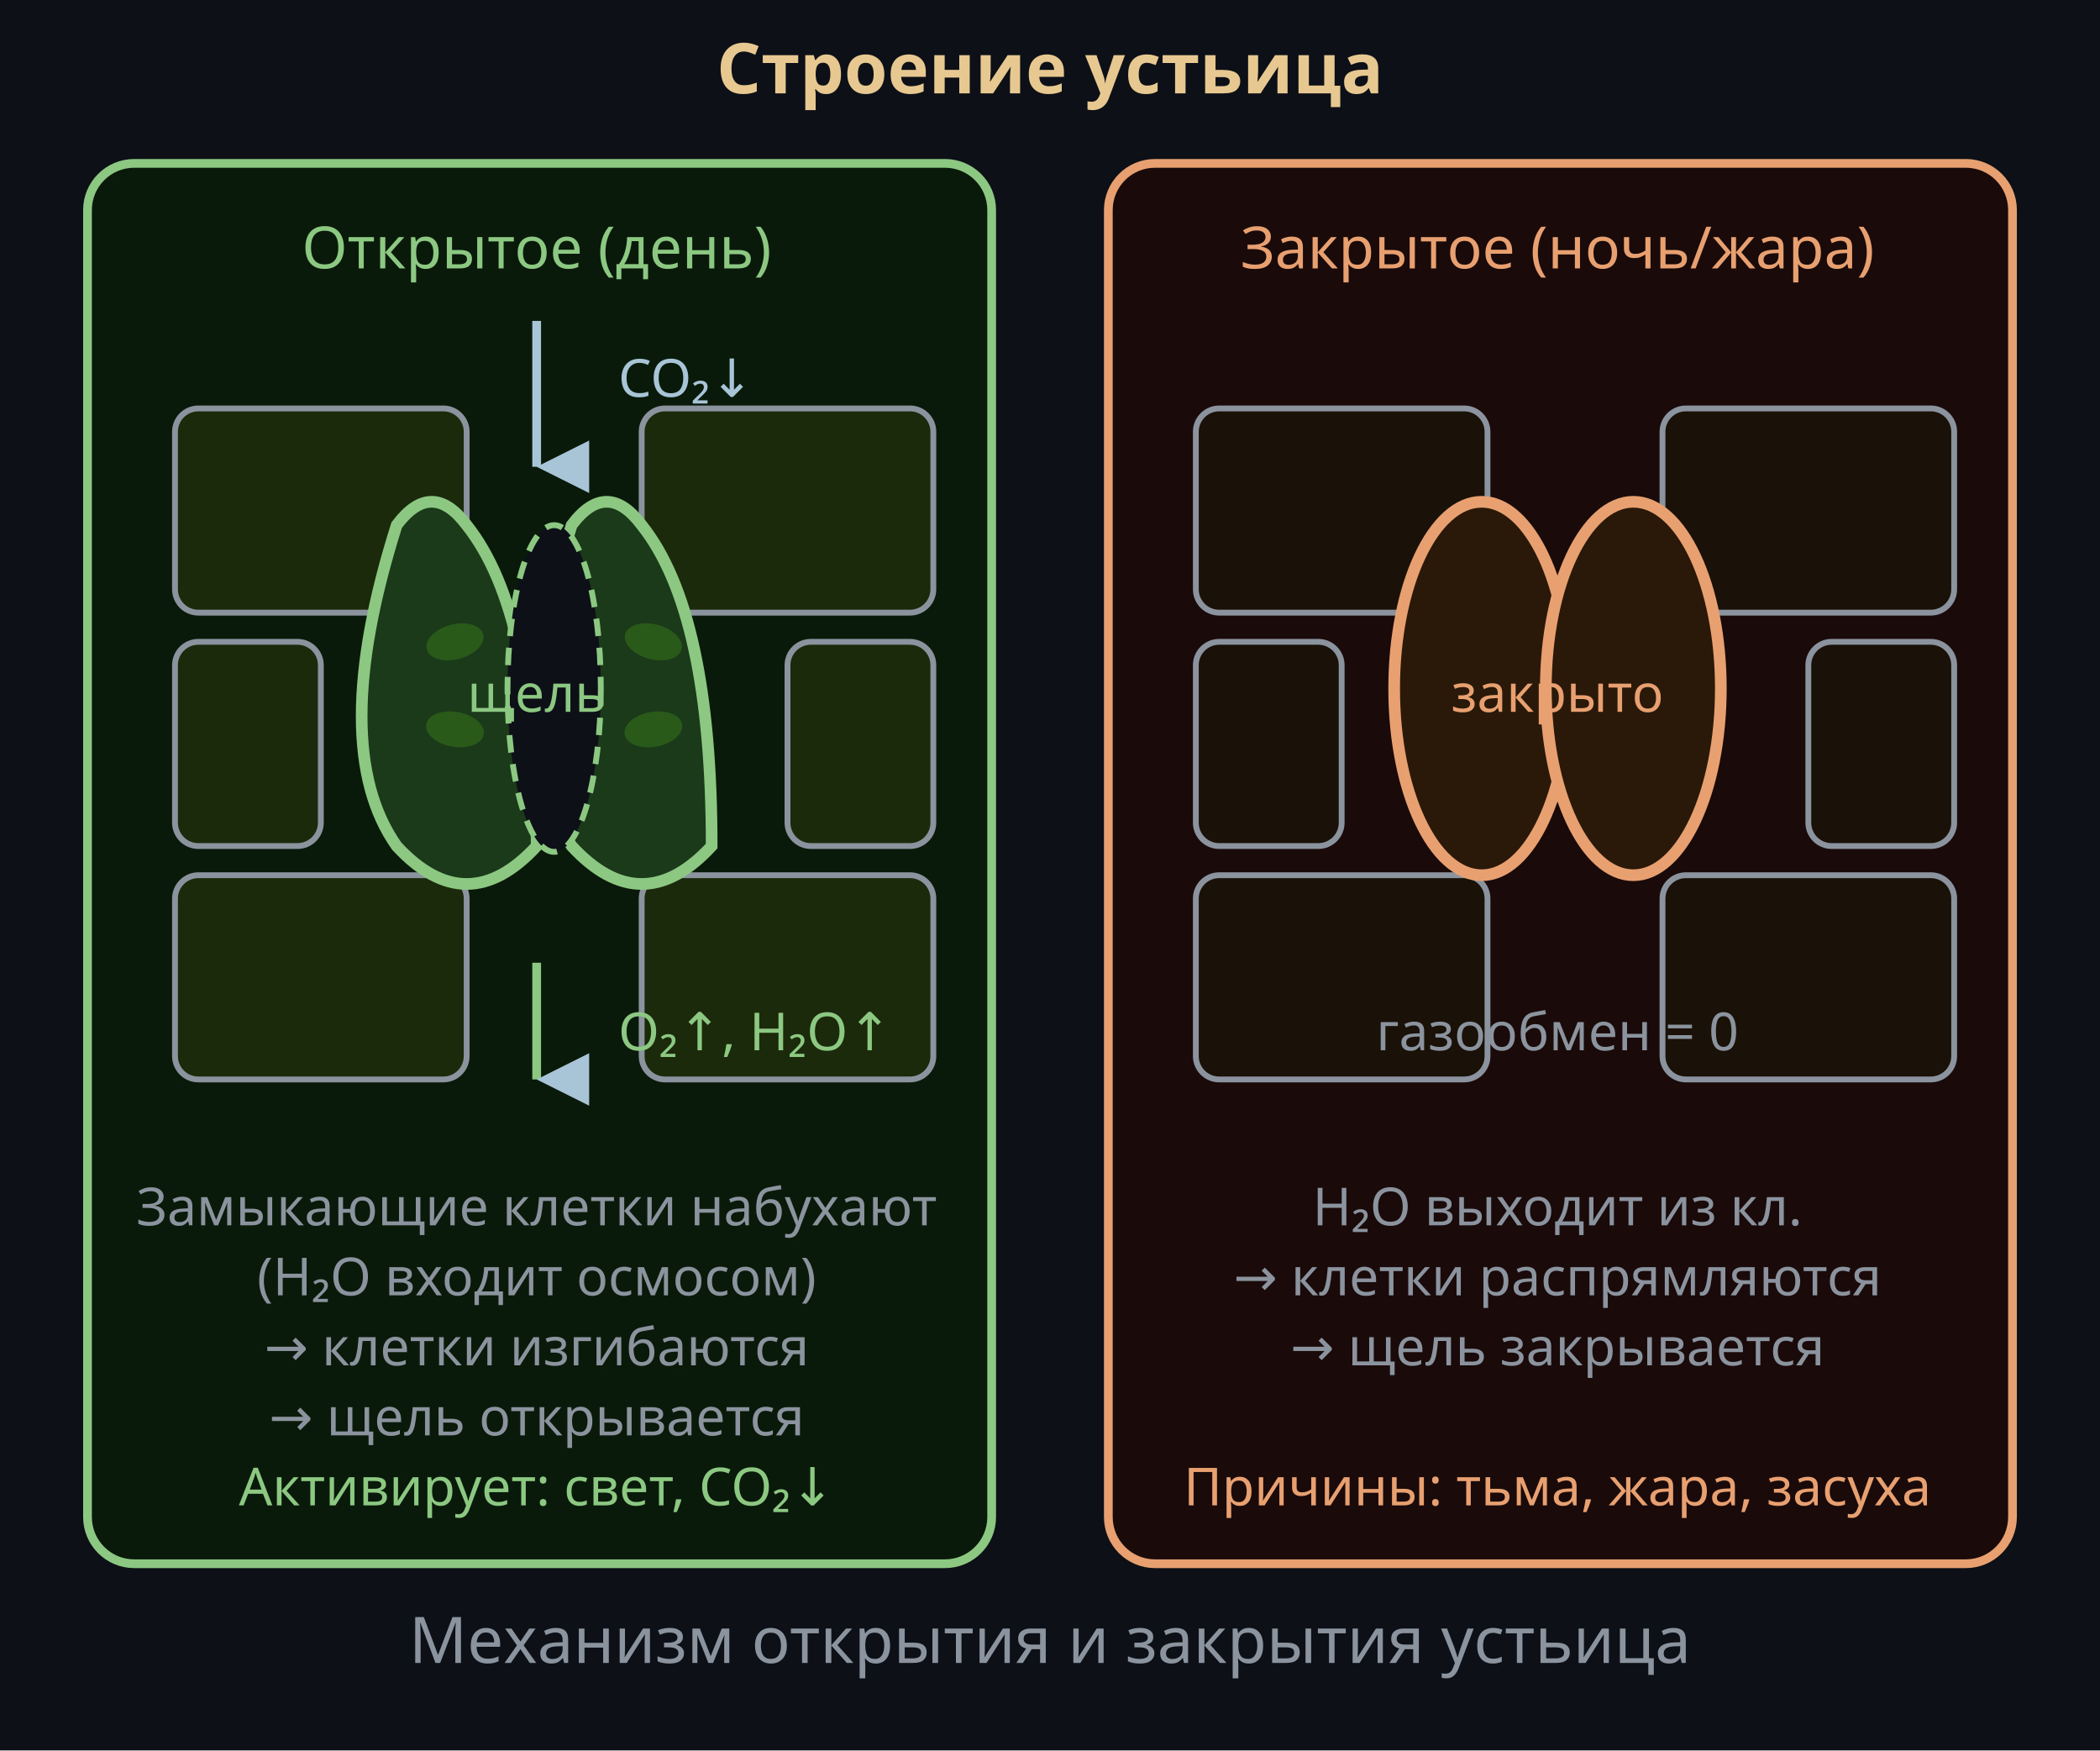
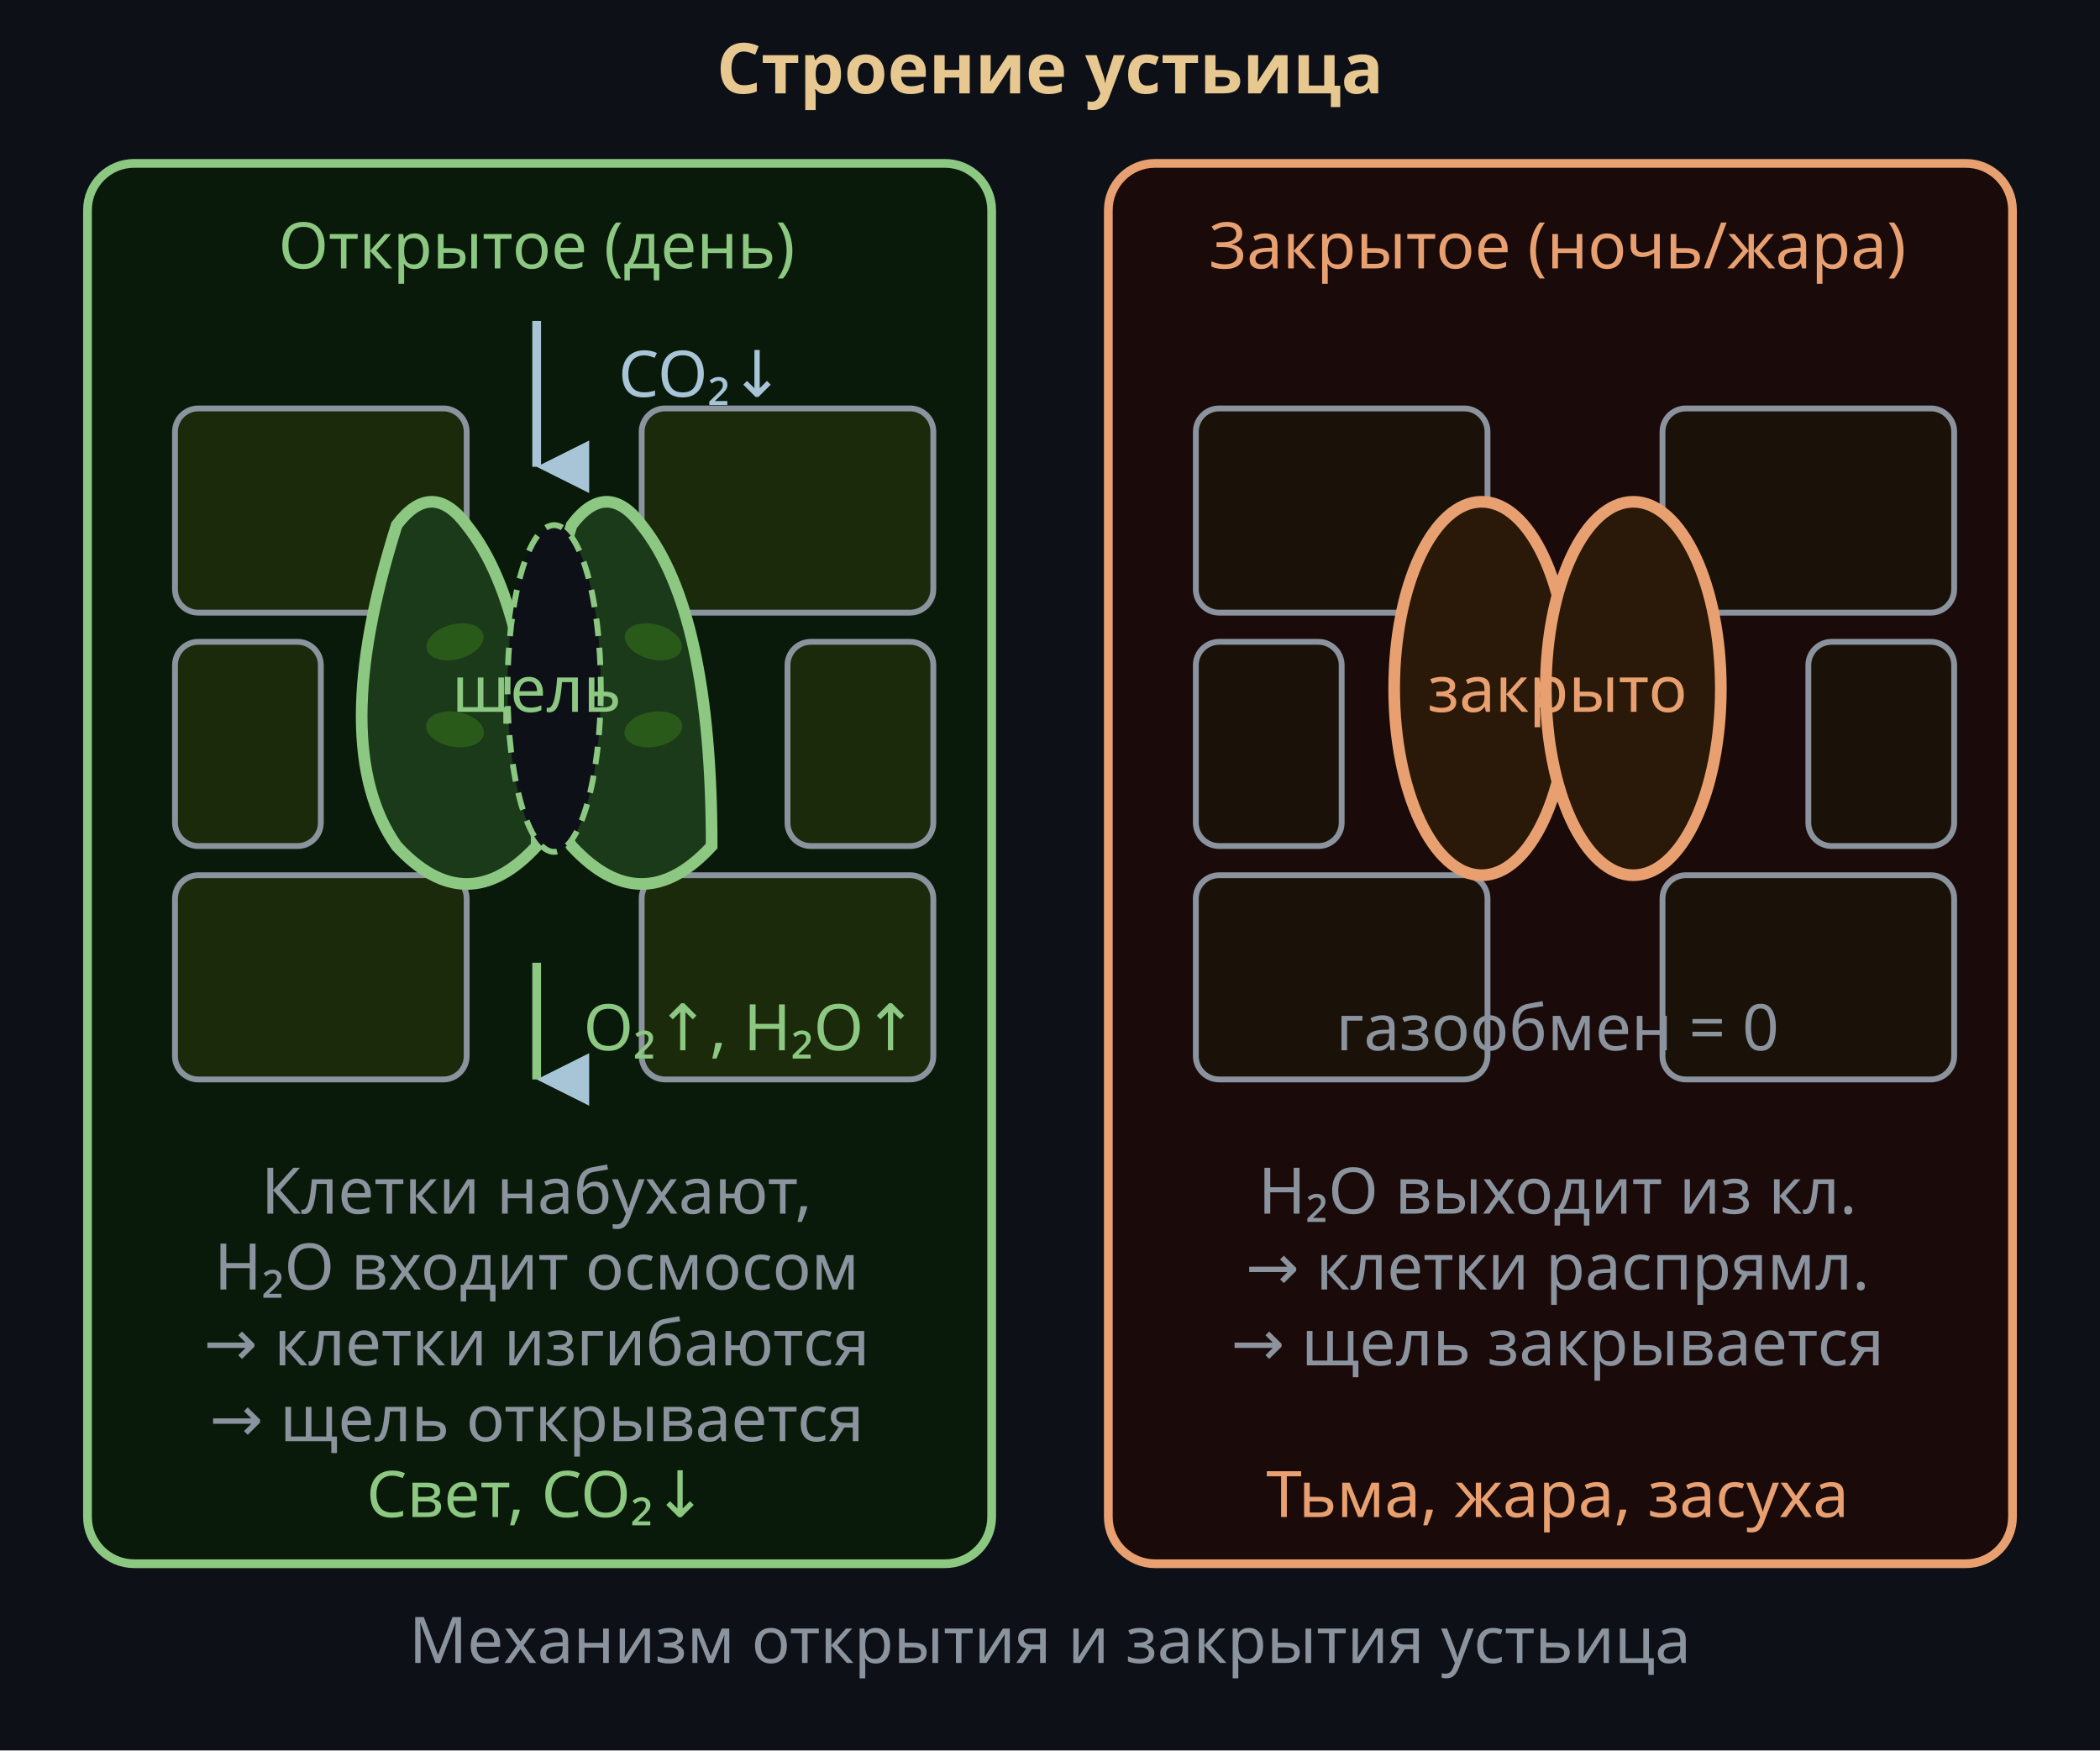
<svg xmlns="http://www.w3.org/2000/svg" viewBox="0 0 360 300" font-family="system-ui,sans-serif">
  <rect width="360" height="300" fill="#0d1117" />
  <text x="180" y="16" text-anchor="middle" font-size="12" fill="#e8c891" font-weight="600">Строение устьица</text>
  <rect x="15" y="28" width="155" height="240" rx="8" fill="#0a1a0a" stroke="#8cc882" stroke-width="1.5" />
-   <text x="92" y="46" text-anchor="middle" font-size="10" fill="#8cc882">Открытое (день)</text>
+   <text x="92" y="46" text-anchor="middle" font-size="11" fill="#8cc882">Открытое (день)</text>
  <g fill="#1a2a0a" stroke="#8b949e" stroke-width="1">
    <rect x="30" y="70" width="50" height="35" rx="4" />
    <rect x="110" y="70" width="50" height="35" rx="4" />
    <rect x="30" y="150" width="50" height="35" rx="4" />
    <rect x="110" y="150" width="50" height="35" rx="4" />
    <rect x="30" y="110" width="25" height="35" rx="4" />
    <rect x="135" y="110" width="25" height="35" rx="4" />
  </g>
  <path d="M80,90 Q92,105 92,145 Q80,158 68,145 Q56,128 68,90 Q74,82 80,90Z" fill="#1a3a1a" stroke="#8cc882" stroke-width="2" />
  <path d="M110,90 Q122,105 122,145 Q110,158 98,145 Q86,128 98,90 Q104,82 110,90Z" fill="#1a3a1a" stroke="#8cc882" stroke-width="2" />
  <ellipse cx="95" cy="118" rx="8" ry="28" fill="#0d1117" stroke="#8cc882" stroke-width="1" stroke-dasharray="3,2" />
-   <text x="92" y="122" text-anchor="middle" font-size="9" fill="#8cc882">щель</text>
+   <text x="92" y="122" text-anchor="middle" font-size="11" fill="#8cc882">щель</text>
  <ellipse cx="78" cy="110" rx="5" ry="3" fill="#2a5a1a" transform="rotate(-15,78,110)" />
  <ellipse cx="78" cy="125" rx="5" ry="3" fill="#2a5a1a" transform="rotate(10,78,125)" />
  <ellipse cx="112" cy="110" rx="5" ry="3" fill="#2a5a1a" transform="rotate(15,112,110)" />
  <ellipse cx="112" cy="125" rx="5" ry="3" fill="#2a5a1a" transform="rotate(-10,112,125)" />
  <path d="M92,55 L92,80" stroke="#a8c5d8" stroke-width="1.5" marker-end="url(#arr_down)" />
-   <text x="106" y="68" font-size="9" fill="#a8c5d8">CO₂↓</text>
+   <text x="106" y="68" font-size="11" fill="#a8c5d8">CO₂↓</text>
  <path d="M92,165 L92,185" stroke="#8cc882" stroke-width="1.5" marker-end="url(#arr_down)" />
-   <text x="106" y="180" font-size="9" fill="#8cc882">O₂↑, H₂O↑</text>
-   <text x="92" y="210" text-anchor="middle" font-size="9" fill="#8b949e">Замыкающие клетки набухают</text>
-   <text x="92" y="222" text-anchor="middle" font-size="9" fill="#8b949e">(H₂O входит осмосом)</text>
-   <text x="92" y="234" text-anchor="middle" font-size="9" fill="#8b949e">→ клетки изгибаются</text>
-   <text x="92" y="246" text-anchor="middle" font-size="9" fill="#8b949e">→ щель открывается</text>
-   <text x="92" y="258" text-anchor="middle" font-size="9" fill="#8cc882">Активирует: свет, CO₂↓</text>
+   <text x="100" y="180" font-size="11" fill="#8cc882">O₂↑, H₂O↑</text>
+   <text x="92" y="208" text-anchor="middle" font-size="11" fill="#8b949e">Клетки набухают,</text>
+   <text x="92" y="221" text-anchor="middle" font-size="11" fill="#8b949e">H₂O входит осмосом</text>
+   <text x="92" y="234" text-anchor="middle" font-size="11" fill="#8b949e">→ клетки изгибаются</text>
+   <text x="92" y="247" text-anchor="middle" font-size="11" fill="#8b949e">→ щель открывается</text>
+   <text x="92" y="260" text-anchor="middle" font-size="11" fill="#8cc882">Свет, CO₂↓</text>
  <rect x="190" y="28" width="155" height="240" rx="8" fill="#1a0a0a" stroke="#e8a070" stroke-width="1.5" />
-   <text x="267" y="46" text-anchor="middle" font-size="10" fill="#e8a070">Закрытое (ночь/жара)</text>
+   <text x="267" y="46" text-anchor="middle" font-size="11" fill="#e8a070">Закрытое (ночь/жара)</text>
  <g fill="#1a1208" stroke="#8b949e" stroke-width="1">
    <rect x="205" y="70" width="50" height="35" rx="4" />
    <rect x="285" y="70" width="50" height="35" rx="4" />
    <rect x="205" y="150" width="50" height="35" rx="4" />
    <rect x="285" y="150" width="50" height="35" rx="4" />
    <rect x="205" y="110" width="25" height="35" rx="4" />
    <rect x="310" y="110" width="25" height="35" rx="4" />
  </g>
  <ellipse cx="254" cy="118" rx="15" ry="32" fill="#2a1808" stroke="#e8a070" stroke-width="2" />
  <ellipse cx="280" cy="118" rx="15" ry="32" fill="#2a1808" stroke="#e8a070" stroke-width="2" />
-   <text x="267" y="122" text-anchor="middle" font-size="9" fill="#e8a070">закрыто</text>
-   <text x="267" y="180" text-anchor="middle" font-size="9" fill="#8b949e">газообмен = 0</text>
-   <text x="267" y="210" text-anchor="middle" font-size="9" fill="#8b949e">H₂O выходит из кл.</text>
-   <text x="267" y="222" text-anchor="middle" font-size="9" fill="#8b949e">→ клетки распрямляются</text>
-   <text x="267" y="234" text-anchor="middle" font-size="9" fill="#8b949e">→ щель закрывается</text>
-   <text x="267" y="258" text-anchor="middle" font-size="9" fill="#e8a070">Причины: тьма, жара, засуха</text>
+   <text x="267" y="122" text-anchor="middle" font-size="11" fill="#e8a070">закрыто</text>
+   <text x="267" y="180" text-anchor="middle" font-size="11" fill="#8b949e">газообмен = 0</text>
+   <text x="267" y="208" text-anchor="middle" font-size="11" fill="#8b949e">H₂O выходит из кл.</text>
+   <text x="267" y="221" text-anchor="middle" font-size="11" fill="#8b949e">→ клетки распрямл.</text>
+   <text x="267" y="234" text-anchor="middle" font-size="11" fill="#8b949e">→ щель закрывается</text>
+   <text x="267" y="260" text-anchor="middle" font-size="11" fill="#e8a070">Тьма, жара, засуха</text>
  <defs>
    <marker id="arr_down" markerWidth="6" markerHeight="6" refX="3" refY="6" orient="auto">
      <path d="M0,0 L3,6 L6,0Z" fill="#a8c5d8" />
    </marker>
  </defs>
-   <text x="180" y="285" text-anchor="middle" font-size="11" fill="#8b949e">Механизм открытия и закрытия устьица</text>
+   <text x="180" y="285" text-anchor="middle" font-size="11" fill="#8b949e" textLength="340" lengthAdjust="spacing">Механизм открытия и закрытия устьица</text>
</svg>
